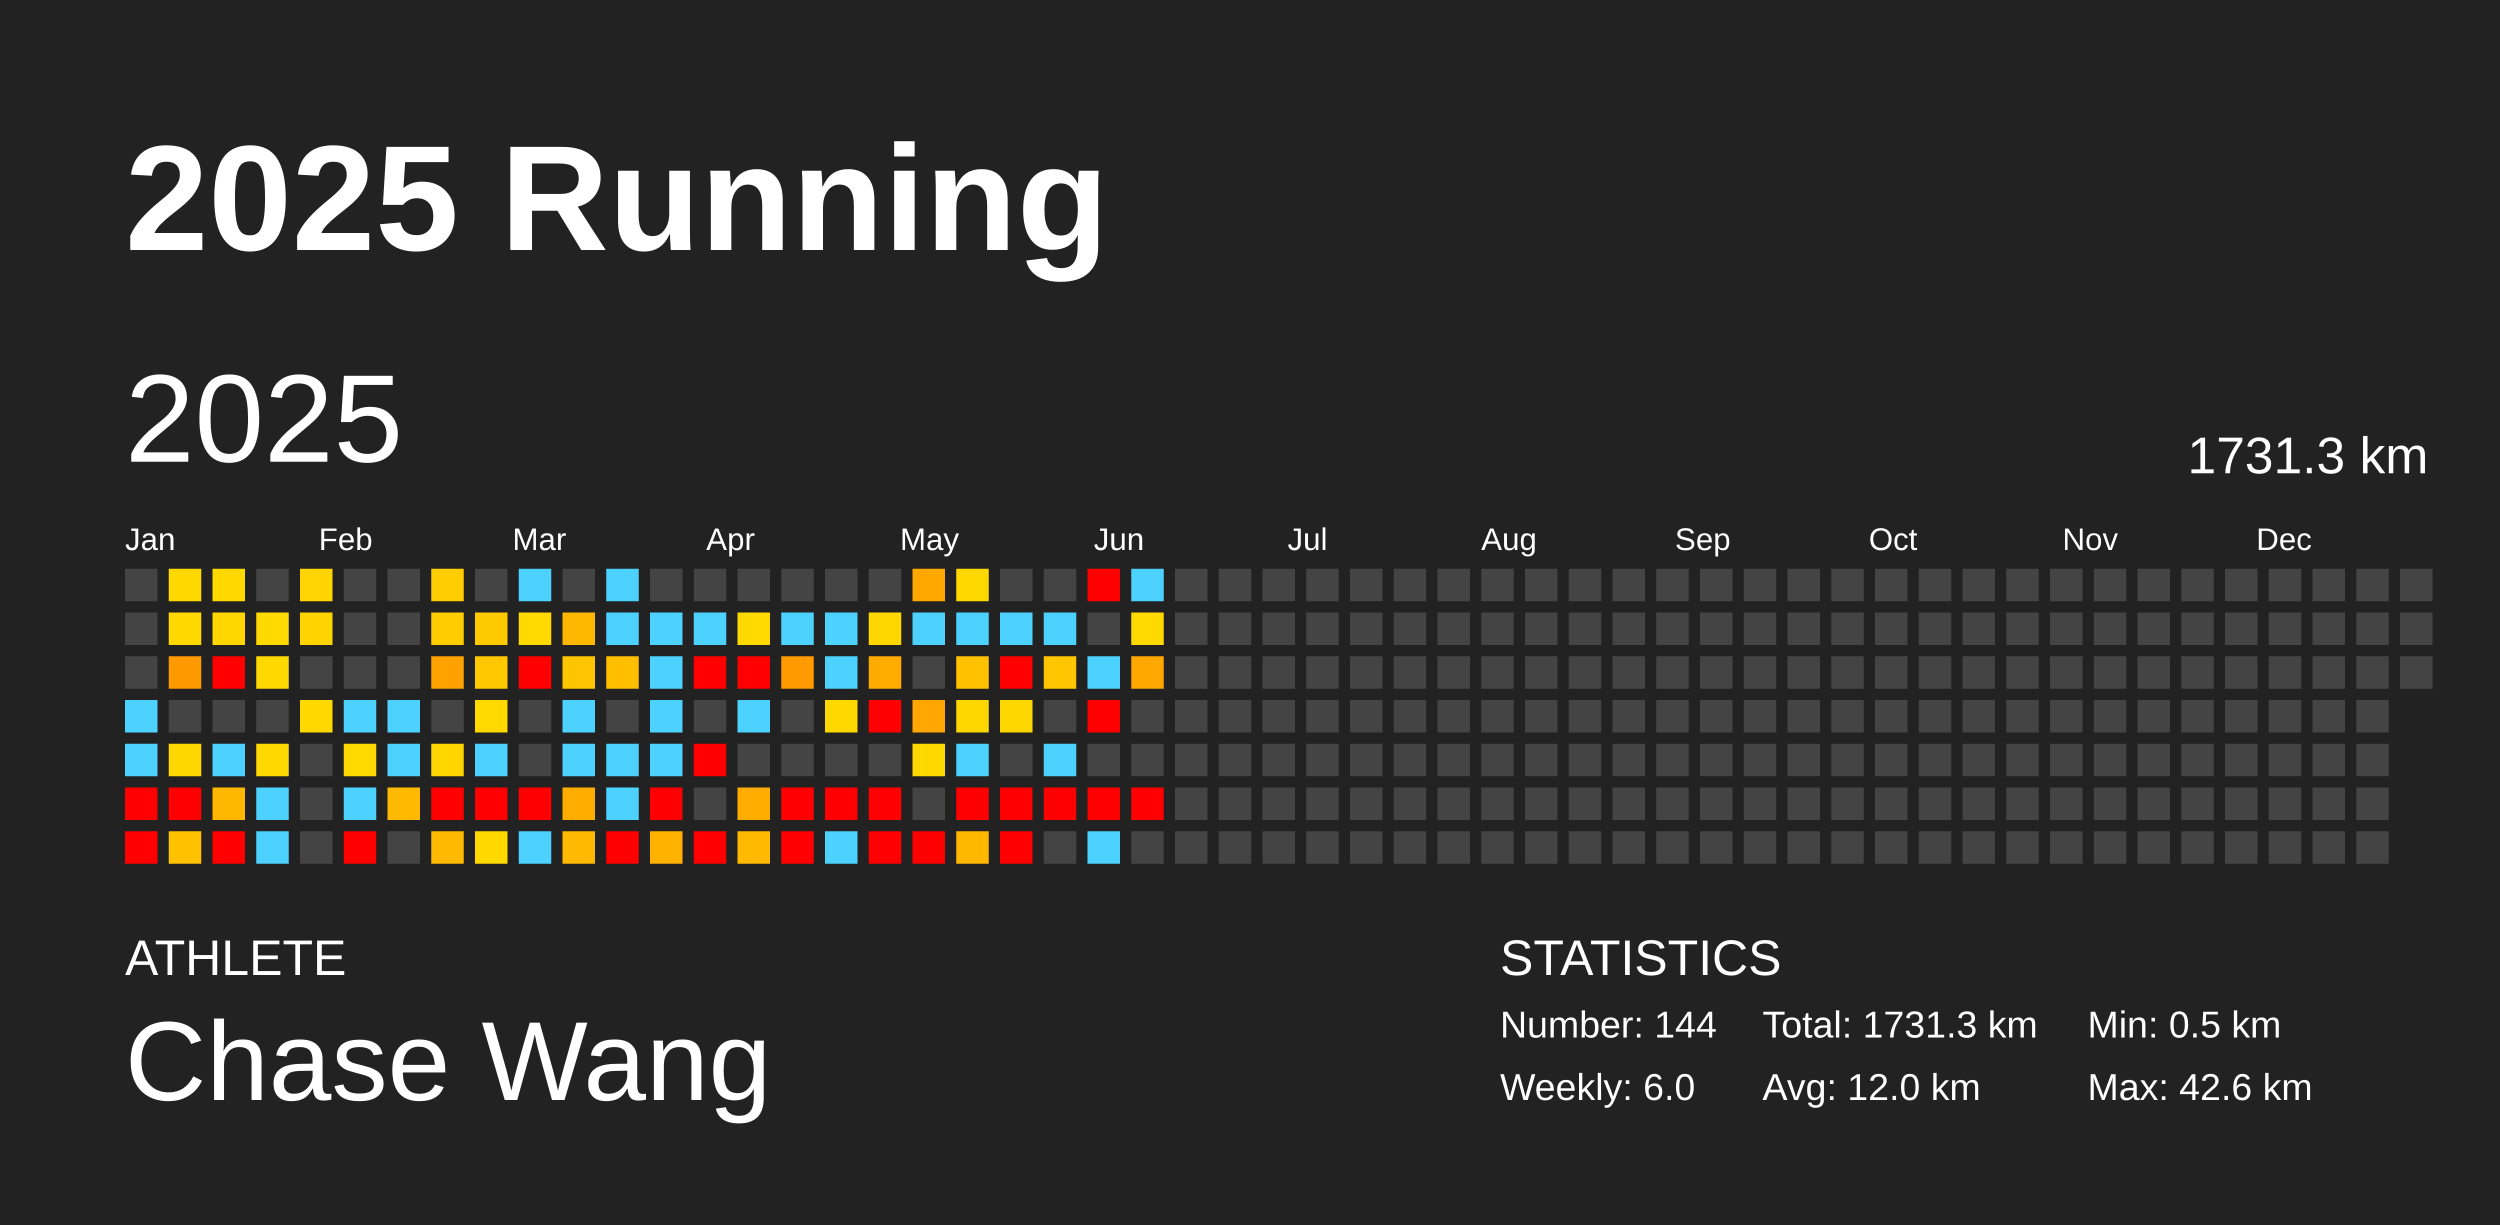
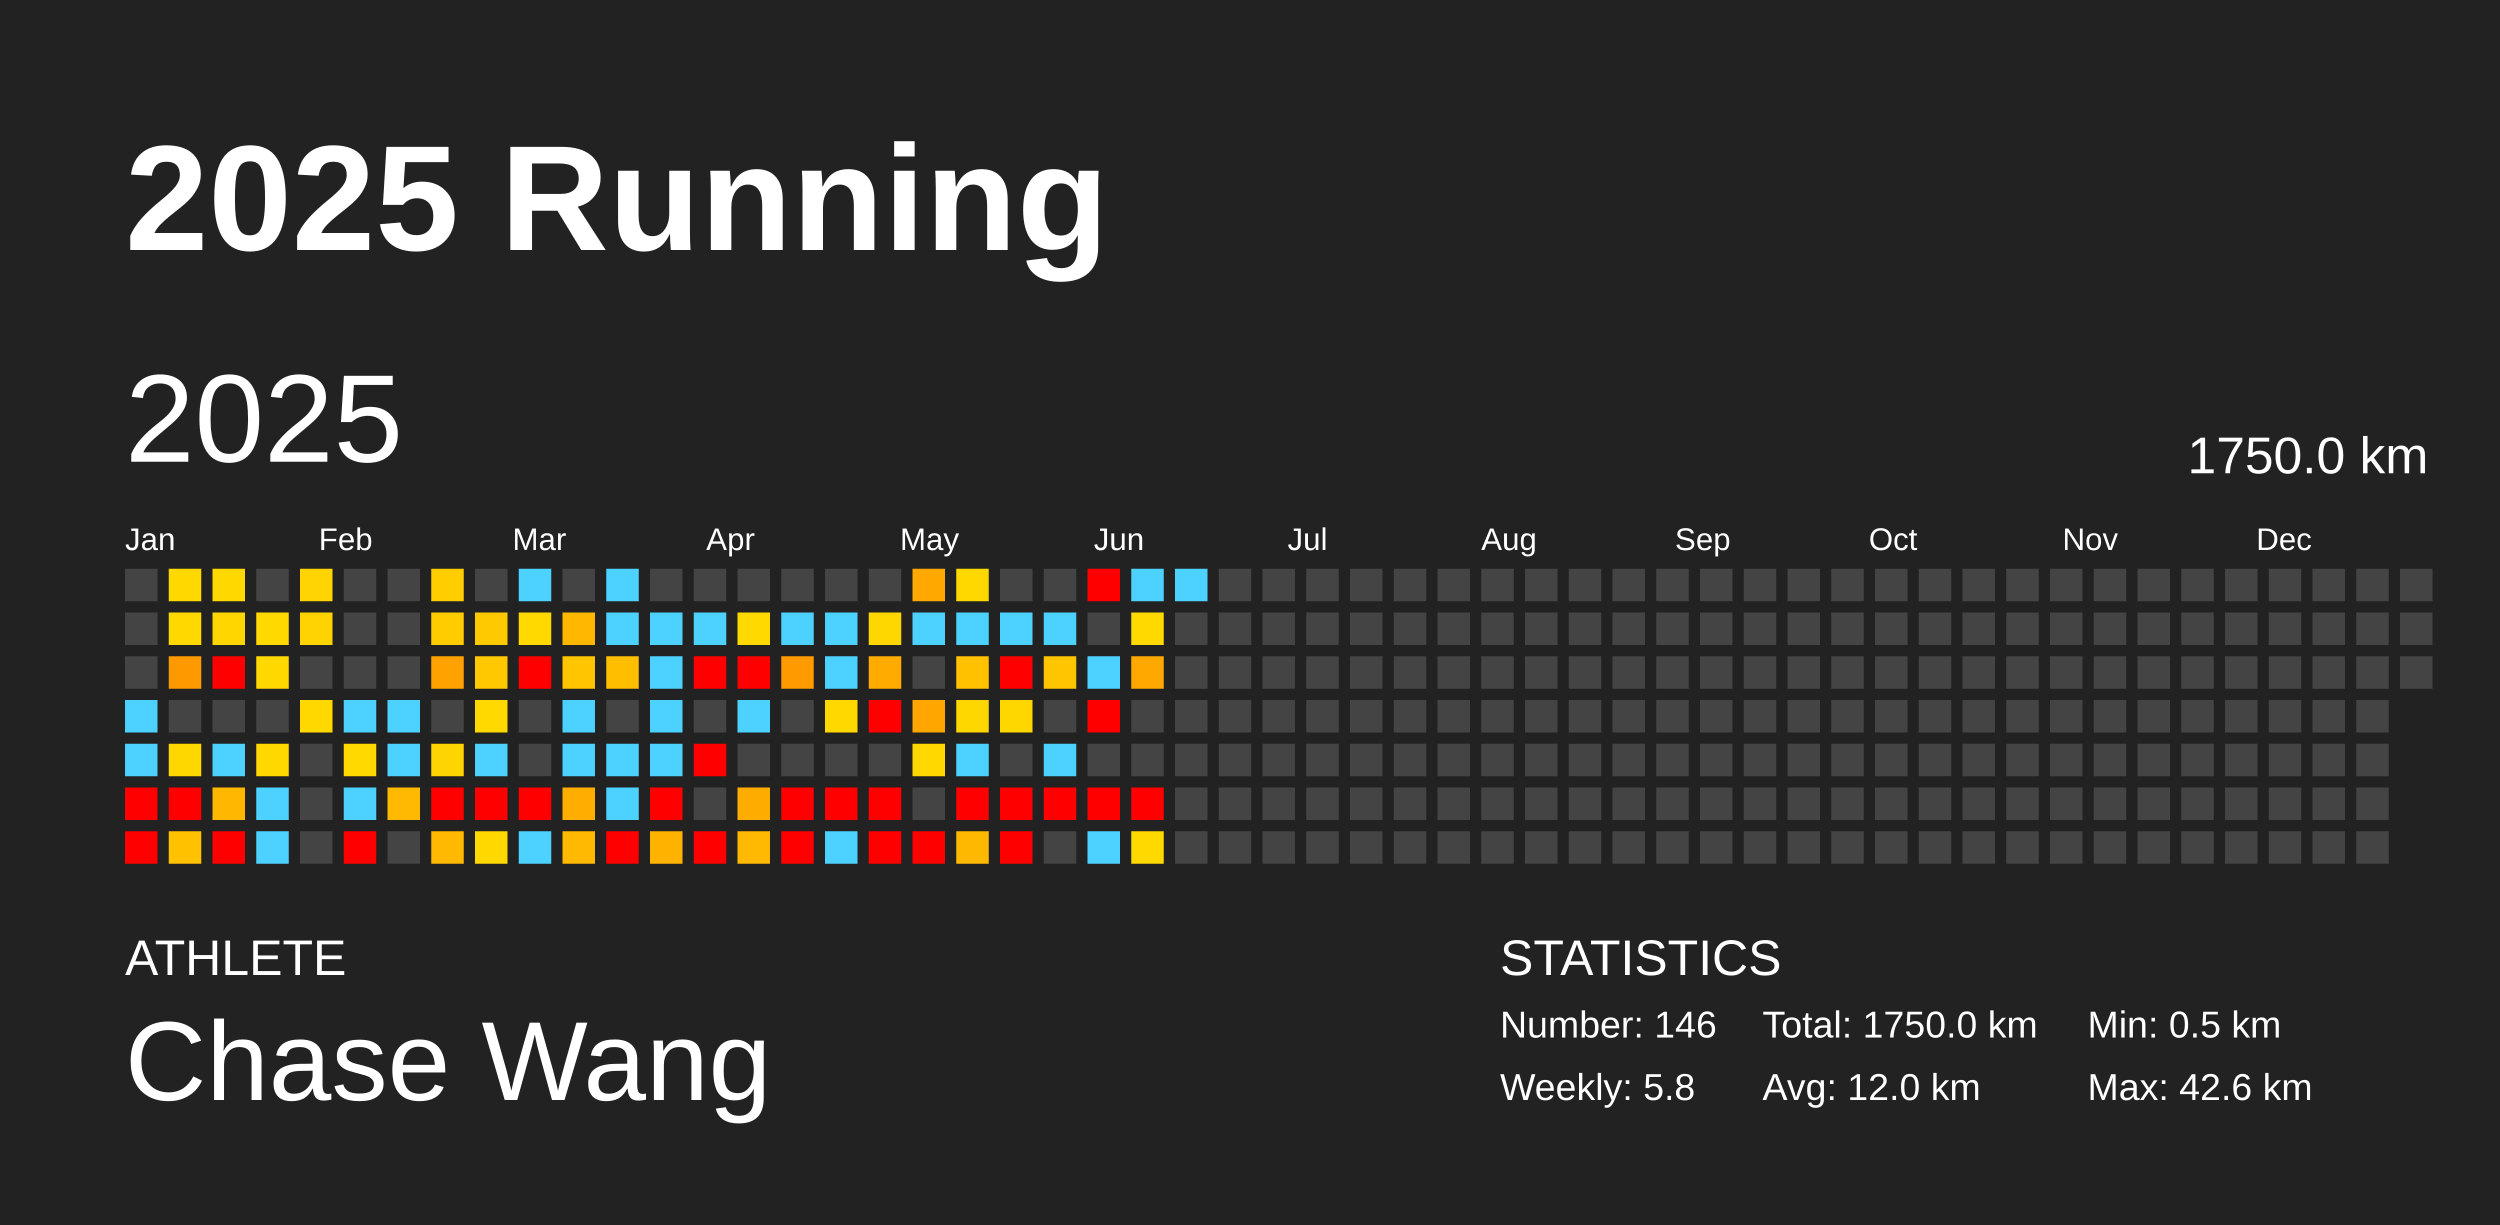
<svg xmlns="http://www.w3.org/2000/svg" baseProfile="full" height="98mm" version="1.1" viewBox="0,0,200,98" width="200mm">
  <defs />
  <rect fill="#222222" height="98" width="200" x="0" y="0" />
  <text fill="#FFFFFF" style="font-size:12px; font-family:Arial; font-weight:bold;" x="10" y="20">2025 Running</text>
  <text fill="#FFFFFF" style="font-size:4px; font-family:Arial" x="10" y="78">ATHLETE</text>
  <text fill="#FFFFFF" style="font-size:9px; font-family:Arial" x="10" y="88">Chase Wang</text>
  <text fill="#FFFFFF" style="font-size:4px; font-family:Arial" x="120" y="78">STATISTICS</text>
-   <text fill="#FFFFFF" style="font-size:3px; font-family:Arial" x="120" y="83">Number: 144</text>
-   <text fill="#FFFFFF" style="font-size:3px; font-family:Arial" x="120" y="88">Weekly: 6.0</text>
-   <text fill="#FFFFFF" style="font-size:3px; font-family:Arial" x="141" y="83">Total: 1731.3 km</text>
+   <text fill="#FFFFFF" style="font-size:3px; font-family:Arial" x="120" y="83">Number: 146</text>
+   <text fill="#FFFFFF" style="font-size:3px; font-family:Arial" x="120" y="88">Weekly: 5.8</text>
+   <text fill="#FFFFFF" style="font-size:3px; font-family:Arial" x="141" y="83">Total: 1750.0 km</text>
  <text fill="#FFFFFF" style="font-size:3px; font-family:Arial" x="141" y="88">Avg: 12.0 km</text>
  <text fill="#FFFFFF" style="font-size:3px; font-family:Arial" x="167" y="83">Min: 0.5 km</text>
  <text fill="#FFFFFF" style="font-size:3px; font-family:Arial" x="167" y="88">Max: 42.6 km</text>
  <text dominant-baseline="hanging" fill="#FFFFFF" style="font-size:10.0px; font-family:Arial;" x="10" y="30">2025</text>
-   <text dominant-baseline="hanging" fill="#FFFFFF" style="font-size:4.125px; font-family:Arial;" x="175" y="35">1731.3 km</text>
+   <text dominant-baseline="hanging" fill="#FFFFFF" style="font-size:4.125px; font-family:Arial;" x="175" y="35">1750.0 km</text>
  <text fill="#FFFFFF" style="font-size:2.5px; font-family:Arial" x="10.0" y="44">Jan</text>
  <text fill="#FFFFFF" style="font-size:2.5px; font-family:Arial" x="25.5" y="44">Feb</text>
  <text fill="#FFFFFF" style="font-size:2.5px; font-family:Arial" x="41.0" y="44">Mar</text>
  <text fill="#FFFFFF" style="font-size:2.5px; font-family:Arial" x="56.5" y="44">Apr</text>
  <text fill="#FFFFFF" style="font-size:2.5px; font-family:Arial" x="72.0" y="44">May</text>
  <text fill="#FFFFFF" style="font-size:2.5px; font-family:Arial" x="87.5" y="44">Jun</text>
  <text fill="#FFFFFF" style="font-size:2.5px; font-family:Arial" x="103.0" y="44">Jul</text>
  <text fill="#FFFFFF" style="font-size:2.5px; font-family:Arial" x="118.5" y="44">Aug</text>
  <text fill="#FFFFFF" style="font-size:2.5px; font-family:Arial" x="134.0" y="44">Sep</text>
  <text fill="#FFFFFF" style="font-size:2.5px; font-family:Arial" x="149.5" y="44">Oct</text>
  <text fill="#FFFFFF" style="font-size:2.5px; font-family:Arial" x="165.0" y="44">Nov</text>
  <text fill="#FFFFFF" style="font-size:2.5px; font-family:Arial" x="180.5" y="44">Dec</text>
  <rect fill="#444444" height="2.6" width="2.6" x="10.0" y="45.5" />
  <rect fill="#444444" height="2.6" width="2.6" x="10.0" y="49.0" />
  <rect fill="#444444" height="2.6" width="2.6" x="10.0" y="52.5" />
  <rect fill="#4dd2ff" height="2.6" width="2.6" x="10.0" y="56.0" />
  <rect fill="#4dd2ff" height="2.6" width="2.6" x="10.0" y="59.5" />
  <rect fill="red" height="2.6" width="2.6" x="10.0" y="63.0" />
  <rect fill="red" height="2.6" width="2.6" x="10.0" y="66.5" />
  <rect fill="#ffd800" height="2.6" width="2.6" x="13.5" y="45.5" />
  <rect fill="#ffd800" height="2.6" width="2.6" x="13.5" y="49.0" />
  <rect fill="#ff9900" height="2.6" width="2.6" x="13.5" y="52.5" />
  <rect fill="#444444" height="2.6" width="2.6" x="13.5" y="56.0" />
  <rect fill="#ffd700" height="2.6" width="2.6" x="13.5" y="59.5" />
  <rect fill="red" height="2.6" width="2.6" x="13.5" y="63.0" />
  <rect fill="#ffc100" height="2.6" width="2.6" x="13.5" y="66.5" />
  <rect fill="#ffd800" height="2.6" width="2.6" x="17.0" y="45.5" />
  <rect fill="#ffd600" height="2.6" width="2.6" x="17.0" y="49.0" />
  <rect fill="red" height="2.6" width="2.6" x="17.0" y="52.5" />
  <rect fill="#444444" height="2.6" width="2.6" x="17.0" y="56.0" />
  <rect fill="#4dd2ff" height="2.6" width="2.6" x="17.0" y="59.5" />
  <rect fill="#ffb700" height="2.6" width="2.6" x="17.0" y="63.0" />
  <rect fill="red" height="2.6" width="2.6" x="17.0" y="66.5" />
  <rect fill="#444444" height="2.6" width="2.6" x="20.5" y="45.5" />
  <rect fill="#ffd900" height="2.6" width="2.6" x="20.5" y="49.0" />
  <rect fill="#ffd800" height="2.6" width="2.6" x="20.5" y="52.5" />
  <rect fill="#444444" height="2.6" width="2.6" x="20.5" y="56.0" />
  <rect fill="#ffd800" height="2.6" width="2.6" x="20.5" y="59.5" />
  <rect fill="#4dd2ff" height="2.6" width="2.6" x="20.5" y="63.0" />
  <rect fill="#4dd2ff" height="2.6" width="2.6" x="20.5" y="66.5" />
  <rect fill="#ffd400" height="2.6" width="2.6" x="24.0" y="45.5" />
  <rect fill="#ffd300" height="2.6" width="2.6" x="24.0" y="49.0" />
  <rect fill="#444444" height="2.6" width="2.6" x="24.0" y="52.5" />
  <rect fill="#ffd800" height="2.6" width="2.6" x="24.0" y="56.0" />
  <rect fill="#444444" height="2.6" width="2.6" x="24.0" y="59.5" />
  <rect fill="#444444" height="2.6" width="2.6" x="24.0" y="63.0" />
  <rect fill="#444444" height="2.6" width="2.6" x="24.0" y="66.5" />
  <rect fill="#444444" height="2.6" width="2.6" x="27.5" y="45.5" />
  <rect fill="#444444" height="2.6" width="2.6" x="27.5" y="49.0" />
  <rect fill="#444444" height="2.6" width="2.6" x="27.5" y="52.5" />
  <rect fill="#4dd2ff" height="2.6" width="2.6" x="27.5" y="56.0" />
  <rect fill="#ffd900" height="2.6" width="2.6" x="27.5" y="59.5" />
  <rect fill="#4dd2ff" height="2.6" width="2.6" x="27.5" y="63.0" />
  <rect fill="red" height="2.6" width="2.6" x="27.5" y="66.5" />
  <rect fill="#444444" height="2.6" width="2.6" x="31.0" y="45.5" />
  <rect fill="#444444" height="2.6" width="2.6" x="31.0" y="49.0" />
  <rect fill="#444444" height="2.6" width="2.6" x="31.0" y="52.5" />
  <rect fill="#4dd2ff" height="2.6" width="2.6" x="31.0" y="56.0" />
  <rect fill="#4dd2ff" height="2.6" width="2.6" x="31.0" y="59.5" />
  <rect fill="#ffb900" height="2.6" width="2.6" x="31.0" y="63.0" />
  <rect fill="#444444" height="2.6" width="2.6" x="31.0" y="66.5" />
  <rect fill="#ffcd00" height="2.6" width="2.6" x="34.5" y="45.5" />
  <rect fill="#ffcc00" height="2.6" width="2.6" x="34.5" y="49.0" />
  <rect fill="#ffa200" height="2.6" width="2.6" x="34.5" y="52.5" />
  <rect fill="#444444" height="2.6" width="2.6" x="34.5" y="56.0" />
  <rect fill="#ffd500" height="2.6" width="2.6" x="34.5" y="59.5" />
  <rect fill="red" height="2.6" width="2.6" x="34.5" y="63.0" />
  <rect fill="#ffb900" height="2.6" width="2.6" x="34.5" y="66.5" />
  <rect fill="#444444" height="2.6" width="2.6" x="38.0" y="45.5" />
  <rect fill="#ffc900" height="2.6" width="2.6" x="38.0" y="49.0" />
  <rect fill="#ffc800" height="2.6" width="2.6" x="38.0" y="52.5" />
  <rect fill="#ffd900" height="2.6" width="2.6" x="38.0" y="56.0" />
  <rect fill="#4dd2ff" height="2.6" width="2.6" x="38.0" y="59.5" />
  <rect fill="red" height="2.6" width="2.6" x="38.0" y="63.0" />
  <rect fill="#ffd800" height="2.6" width="2.6" x="38.0" y="66.5" />
  <rect fill="#4dd2ff" height="2.6" width="2.6" x="41.5" y="45.5" />
  <rect fill="#ffd900" height="2.6" width="2.6" x="41.5" y="49.0" />
  <rect fill="red" height="2.6" width="2.6" x="41.5" y="52.5" />
  <rect fill="#444444" height="2.6" width="2.6" x="41.5" y="56.0" />
  <rect fill="#444444" height="2.6" width="2.6" x="41.5" y="59.5" />
  <rect fill="red" height="2.6" width="2.6" x="41.5" y="63.0" />
  <rect fill="#4dd2ff" height="2.6" width="2.6" x="41.5" y="66.5" />
  <rect fill="#444444" height="2.6" width="2.6" x="45.0" y="45.5" />
  <rect fill="#ffb700" height="2.6" width="2.6" x="45.0" y="49.0" />
  <rect fill="#ffc600" height="2.6" width="2.6" x="45.0" y="52.5" />
  <rect fill="#4dd2ff" height="2.6" width="2.6" x="45.0" y="56.0" />
  <rect fill="#4dd2ff" height="2.6" width="2.6" x="45.0" y="59.5" />
  <rect fill="#ffae00" height="2.6" width="2.6" x="45.0" y="63.0" />
  <rect fill="#ffb900" height="2.6" width="2.6" x="45.0" y="66.5" />
  <rect fill="#4dd2ff" height="2.6" width="2.6" x="48.5" y="45.5" />
  <rect fill="#4dd2ff" height="2.6" width="2.6" x="48.5" y="49.0" />
  <rect fill="#ffbe00" height="2.6" width="2.6" x="48.5" y="52.5" />
  <rect fill="#444444" height="2.6" width="2.6" x="48.5" y="56.0" />
  <rect fill="#4dd2ff" height="2.6" width="2.6" x="48.5" y="59.5" />
  <rect fill="#4dd2ff" height="2.6" width="2.6" x="48.5" y="63.0" />
  <rect fill="red" height="2.6" width="2.6" x="48.5" y="66.5" />
  <rect fill="#444444" height="2.6" width="2.6" x="52.0" y="45.5" />
  <rect fill="#4dd2ff" height="2.6" width="2.6" x="52.0" y="49.0" />
  <rect fill="#4dd2ff" height="2.6" width="2.6" x="52.0" y="52.5" />
  <rect fill="#4dd2ff" height="2.6" width="2.6" x="52.0" y="56.0" />
  <rect fill="#4dd2ff" height="2.6" width="2.6" x="52.0" y="59.5" />
  <rect fill="red" height="2.6" width="2.6" x="52.0" y="63.0" />
  <rect fill="#ffb200" height="2.6" width="2.6" x="52.0" y="66.5" />
  <rect fill="#444444" height="2.6" width="2.6" x="55.5" y="45.5" />
  <rect fill="#4dd2ff" height="2.6" width="2.6" x="55.5" y="49.0" />
  <rect fill="red" height="2.6" width="2.6" x="55.5" y="52.5" />
  <rect fill="#444444" height="2.6" width="2.6" x="55.5" y="56.0" />
  <rect fill="red" height="2.6" width="2.6" x="55.5" y="59.5" />
  <rect fill="#444444" height="2.6" width="2.6" x="55.5" y="63.0" />
  <rect fill="red" height="2.6" width="2.6" x="55.5" y="66.5" />
  <rect fill="#444444" height="2.6" width="2.6" x="59.0" y="45.5" />
  <rect fill="#ffd900" height="2.6" width="2.6" x="59.0" y="49.0" />
  <rect fill="red" height="2.6" width="2.6" x="59.0" y="52.5" />
  <rect fill="#4dd2ff" height="2.6" width="2.6" x="59.0" y="56.0" />
  <rect fill="#444444" height="2.6" width="2.6" x="59.0" y="59.5" />
  <rect fill="#ffac00" height="2.6" width="2.6" x="59.0" y="63.0" />
  <rect fill="#ffb900" height="2.6" width="2.6" x="59.0" y="66.5" />
  <rect fill="#444444" height="2.6" width="2.6" x="62.5" y="45.5" />
  <rect fill="#4dd2ff" height="2.6" width="2.6" x="62.5" y="49.0" />
  <rect fill="#ff9a00" height="2.6" width="2.6" x="62.5" y="52.5" />
  <rect fill="#444444" height="2.6" width="2.6" x="62.5" y="56.0" />
  <rect fill="#444444" height="2.6" width="2.6" x="62.5" y="59.5" />
  <rect fill="red" height="2.6" width="2.6" x="62.5" y="63.0" />
  <rect fill="red" height="2.6" width="2.6" x="62.5" y="66.5" />
  <rect fill="#444444" height="2.6" width="2.6" x="66.0" y="45.5" />
  <rect fill="#4dd2ff" height="2.6" width="2.6" x="66.0" y="49.0" />
  <rect fill="#4dd2ff" height="2.6" width="2.6" x="66.0" y="52.5" />
  <rect fill="#ffd800" height="2.6" width="2.6" x="66.0" y="56.0" />
  <rect fill="#444444" height="2.6" width="2.6" x="66.0" y="59.5" />
  <rect fill="red" height="2.6" width="2.6" x="66.0" y="63.0" />
  <rect fill="#4dd2ff" height="2.6" width="2.6" x="66.0" y="66.5" />
  <rect fill="#444444" height="2.6" width="2.6" x="69.5" y="45.5" />
  <rect fill="#ffd700" height="2.6" width="2.6" x="69.5" y="49.0" />
  <rect fill="#ffab00" height="2.6" width="2.6" x="69.5" y="52.5" />
  <rect fill="red" height="2.6" width="2.6" x="69.5" y="56.0" />
  <rect fill="#444444" height="2.6" width="2.6" x="69.5" y="59.5" />
  <rect fill="red" height="2.6" width="2.6" x="69.5" y="63.0" />
  <rect fill="red" height="2.6" width="2.6" x="69.5" y="66.5" />
  <rect fill="#ffa900" height="2.6" width="2.6" x="73.0" y="45.5" />
  <rect fill="#4dd2ff" height="2.6" width="2.6" x="73.0" y="49.0" />
  <rect fill="#444444" height="2.6" width="2.6" x="73.0" y="52.5" />
  <rect fill="#ffa600" height="2.6" width="2.6" x="73.0" y="56.0" />
  <rect fill="#ffd800" height="2.6" width="2.6" x="73.0" y="59.5" />
  <rect fill="#444444" height="2.6" width="2.6" x="73.0" y="63.0" />
  <rect fill="red" height="2.6" width="2.6" x="73.0" y="66.5" />
  <rect fill="#ffd800" height="2.6" width="2.6" x="76.5" y="45.5" />
  <rect fill="#4dd2ff" height="2.6" width="2.6" x="76.5" y="49.0" />
  <rect fill="#ffc100" height="2.6" width="2.6" x="76.5" y="52.5" />
  <rect fill="#ffd700" height="2.6" width="2.6" x="76.5" y="56.0" />
  <rect fill="#4dd2ff" height="2.6" width="2.6" x="76.5" y="59.5" />
  <rect fill="red" height="2.6" width="2.6" x="76.5" y="63.0" />
  <rect fill="#ffb800" height="2.6" width="2.6" x="76.5" y="66.5" />
  <rect fill="#444444" height="2.6" width="2.6" x="80.0" y="45.5" />
  <rect fill="#4dd2ff" height="2.6" width="2.6" x="80.0" y="49.0" />
  <rect fill="red" height="2.6" width="2.6" x="80.0" y="52.5" />
  <rect fill="#ffd700" height="2.6" width="2.6" x="80.0" y="56.0" />
  <rect fill="#444444" height="2.6" width="2.6" x="80.0" y="59.5" />
  <rect fill="red" height="2.6" width="2.6" x="80.0" y="63.0" />
  <rect fill="red" height="2.6" width="2.6" x="80.0" y="66.5" />
  <rect fill="#444444" height="2.6" width="2.6" x="83.5" y="45.5" />
  <rect fill="#4dd2ff" height="2.6" width="2.6" x="83.5" y="49.0" />
  <rect fill="#ffc600" height="2.6" width="2.6" x="83.5" y="52.5" />
  <rect fill="#444444" height="2.6" width="2.6" x="83.5" y="56.0" />
  <rect fill="#4dd2ff" height="2.6" width="2.6" x="83.5" y="59.5" />
  <rect fill="red" height="2.6" width="2.6" x="83.5" y="63.0" />
  <rect fill="#444444" height="2.6" width="2.6" x="83.5" y="66.5" />
  <rect fill="red" height="2.6" width="2.6" x="87.0" y="45.5" />
  <rect fill="#444444" height="2.6" width="2.6" x="87.0" y="49.0" />
  <rect fill="#4dd2ff" height="2.6" width="2.6" x="87.0" y="52.5" />
  <rect fill="red" height="2.6" width="2.6" x="87.0" y="56.0" />
  <rect fill="#444444" height="2.6" width="2.6" x="87.0" y="59.5" />
  <rect fill="red" height="2.6" width="2.6" x="87.0" y="63.0" />
  <rect fill="#4dd2ff" height="2.6" width="2.6" x="87.0" y="66.5" />
  <rect fill="#4dd2ff" height="2.6" width="2.6" x="90.5" y="45.5" />
  <rect fill="#ffd900" height="2.6" width="2.6" x="90.5" y="49.0" />
  <rect fill="#ffa900" height="2.6" width="2.6" x="90.5" y="52.5" />
  <rect fill="#444444" height="2.6" width="2.6" x="90.5" y="56.0" />
  <rect fill="#444444" height="2.6" width="2.6" x="90.5" y="59.5" />
  <rect fill="red" height="2.6" width="2.6" x="90.5" y="63.0" />
-   <rect fill="#444444" height="2.6" width="2.6" x="90.5" y="66.5" />
-   <rect fill="#444444" height="2.6" width="2.6" x="94.0" y="45.5" />
+   <rect fill="#ffd900" height="2.6" width="2.6" x="90.5" y="66.5" />
+   <rect fill="#4dd2ff" height="2.6" width="2.6" x="94.0" y="45.5" />
  <rect fill="#444444" height="2.6" width="2.6" x="94.0" y="49.0" />
  <rect fill="#444444" height="2.6" width="2.6" x="94.0" y="52.5" />
  <rect fill="#444444" height="2.6" width="2.6" x="94.0" y="56.0" />
  <rect fill="#444444" height="2.6" width="2.6" x="94.0" y="59.5" />
  <rect fill="#444444" height="2.6" width="2.6" x="94.0" y="63.0" />
  <rect fill="#444444" height="2.6" width="2.6" x="94.0" y="66.5" />
  <rect fill="#444444" height="2.6" width="2.6" x="97.5" y="45.5" />
  <rect fill="#444444" height="2.6" width="2.6" x="97.5" y="49.0" />
  <rect fill="#444444" height="2.6" width="2.6" x="97.5" y="52.5" />
  <rect fill="#444444" height="2.6" width="2.6" x="97.5" y="56.0" />
  <rect fill="#444444" height="2.6" width="2.6" x="97.5" y="59.5" />
  <rect fill="#444444" height="2.6" width="2.6" x="97.5" y="63.0" />
  <rect fill="#444444" height="2.6" width="2.6" x="97.5" y="66.5" />
  <rect fill="#444444" height="2.6" width="2.6" x="101.0" y="45.5" />
  <rect fill="#444444" height="2.6" width="2.6" x="101.0" y="49.0" />
  <rect fill="#444444" height="2.6" width="2.6" x="101.0" y="52.5" />
  <rect fill="#444444" height="2.6" width="2.6" x="101.0" y="56.0" />
  <rect fill="#444444" height="2.6" width="2.6" x="101.0" y="59.5" />
  <rect fill="#444444" height="2.6" width="2.6" x="101.0" y="63.0" />
  <rect fill="#444444" height="2.6" width="2.6" x="101.0" y="66.5" />
  <rect fill="#444444" height="2.6" width="2.6" x="104.5" y="45.5" />
  <rect fill="#444444" height="2.6" width="2.6" x="104.5" y="49.0" />
  <rect fill="#444444" height="2.6" width="2.6" x="104.5" y="52.5" />
  <rect fill="#444444" height="2.6" width="2.6" x="104.5" y="56.0" />
  <rect fill="#444444" height="2.6" width="2.6" x="104.5" y="59.5" />
  <rect fill="#444444" height="2.6" width="2.6" x="104.5" y="63.0" />
  <rect fill="#444444" height="2.6" width="2.6" x="104.5" y="66.5" />
  <rect fill="#444444" height="2.6" width="2.6" x="108.0" y="45.5" />
  <rect fill="#444444" height="2.6" width="2.6" x="108.0" y="49.0" />
  <rect fill="#444444" height="2.6" width="2.6" x="108.0" y="52.5" />
  <rect fill="#444444" height="2.6" width="2.6" x="108.0" y="56.0" />
  <rect fill="#444444" height="2.6" width="2.6" x="108.0" y="59.5" />
  <rect fill="#444444" height="2.6" width="2.6" x="108.0" y="63.0" />
  <rect fill="#444444" height="2.6" width="2.6" x="108.0" y="66.5" />
  <rect fill="#444444" height="2.6" width="2.6" x="111.5" y="45.5" />
  <rect fill="#444444" height="2.6" width="2.6" x="111.5" y="49.0" />
  <rect fill="#444444" height="2.6" width="2.6" x="111.5" y="52.5" />
  <rect fill="#444444" height="2.6" width="2.6" x="111.5" y="56.0" />
  <rect fill="#444444" height="2.6" width="2.6" x="111.5" y="59.5" />
  <rect fill="#444444" height="2.6" width="2.6" x="111.5" y="63.0" />
  <rect fill="#444444" height="2.6" width="2.6" x="111.5" y="66.5" />
  <rect fill="#444444" height="2.6" width="2.6" x="115.0" y="45.5" />
  <rect fill="#444444" height="2.6" width="2.6" x="115.0" y="49.0" />
  <rect fill="#444444" height="2.6" width="2.6" x="115.0" y="52.5" />
  <rect fill="#444444" height="2.6" width="2.6" x="115.0" y="56.0" />
  <rect fill="#444444" height="2.6" width="2.6" x="115.0" y="59.5" />
  <rect fill="#444444" height="2.6" width="2.6" x="115.0" y="63.0" />
  <rect fill="#444444" height="2.6" width="2.6" x="115.0" y="66.5" />
  <rect fill="#444444" height="2.6" width="2.6" x="118.5" y="45.5" />
  <rect fill="#444444" height="2.6" width="2.6" x="118.5" y="49.0" />
  <rect fill="#444444" height="2.6" width="2.6" x="118.5" y="52.5" />
  <rect fill="#444444" height="2.6" width="2.6" x="118.5" y="56.0" />
  <rect fill="#444444" height="2.6" width="2.6" x="118.5" y="59.5" />
  <rect fill="#444444" height="2.6" width="2.6" x="118.5" y="63.0" />
  <rect fill="#444444" height="2.6" width="2.6" x="118.5" y="66.5" />
  <rect fill="#444444" height="2.6" width="2.6" x="122.0" y="45.5" />
  <rect fill="#444444" height="2.6" width="2.6" x="122.0" y="49.0" />
  <rect fill="#444444" height="2.6" width="2.6" x="122.0" y="52.5" />
  <rect fill="#444444" height="2.6" width="2.6" x="122.0" y="56.0" />
  <rect fill="#444444" height="2.6" width="2.6" x="122.0" y="59.5" />
  <rect fill="#444444" height="2.6" width="2.6" x="122.0" y="63.0" />
  <rect fill="#444444" height="2.6" width="2.6" x="122.0" y="66.5" />
  <rect fill="#444444" height="2.6" width="2.6" x="125.5" y="45.5" />
  <rect fill="#444444" height="2.6" width="2.6" x="125.5" y="49.0" />
  <rect fill="#444444" height="2.6" width="2.6" x="125.5" y="52.5" />
  <rect fill="#444444" height="2.6" width="2.6" x="125.5" y="56.0" />
  <rect fill="#444444" height="2.6" width="2.6" x="125.5" y="59.5" />
  <rect fill="#444444" height="2.6" width="2.6" x="125.5" y="63.0" />
  <rect fill="#444444" height="2.6" width="2.6" x="125.5" y="66.5" />
  <rect fill="#444444" height="2.6" width="2.6" x="129.0" y="45.5" />
  <rect fill="#444444" height="2.6" width="2.6" x="129.0" y="49.0" />
  <rect fill="#444444" height="2.6" width="2.6" x="129.0" y="52.5" />
  <rect fill="#444444" height="2.6" width="2.6" x="129.0" y="56.0" />
  <rect fill="#444444" height="2.6" width="2.6" x="129.0" y="59.5" />
  <rect fill="#444444" height="2.6" width="2.6" x="129.0" y="63.0" />
  <rect fill="#444444" height="2.6" width="2.6" x="129.0" y="66.5" />
  <rect fill="#444444" height="2.6" width="2.6" x="132.5" y="45.5" />
  <rect fill="#444444" height="2.6" width="2.6" x="132.5" y="49.0" />
  <rect fill="#444444" height="2.6" width="2.6" x="132.5" y="52.5" />
  <rect fill="#444444" height="2.6" width="2.6" x="132.5" y="56.0" />
  <rect fill="#444444" height="2.6" width="2.6" x="132.5" y="59.5" />
  <rect fill="#444444" height="2.6" width="2.6" x="132.5" y="63.0" />
  <rect fill="#444444" height="2.6" width="2.6" x="132.5" y="66.5" />
  <rect fill="#444444" height="2.6" width="2.6" x="136.0" y="45.5" />
  <rect fill="#444444" height="2.6" width="2.6" x="136.0" y="49.0" />
  <rect fill="#444444" height="2.6" width="2.6" x="136.0" y="52.5" />
  <rect fill="#444444" height="2.6" width="2.6" x="136.0" y="56.0" />
  <rect fill="#444444" height="2.6" width="2.6" x="136.0" y="59.5" />
  <rect fill="#444444" height="2.6" width="2.6" x="136.0" y="63.0" />
  <rect fill="#444444" height="2.6" width="2.6" x="136.0" y="66.5" />
  <rect fill="#444444" height="2.6" width="2.6" x="139.5" y="45.5" />
  <rect fill="#444444" height="2.6" width="2.6" x="139.5" y="49.0" />
  <rect fill="#444444" height="2.6" width="2.6" x="139.5" y="52.5" />
  <rect fill="#444444" height="2.6" width="2.6" x="139.5" y="56.0" />
  <rect fill="#444444" height="2.6" width="2.6" x="139.5" y="59.5" />
  <rect fill="#444444" height="2.6" width="2.6" x="139.5" y="63.0" />
  <rect fill="#444444" height="2.6" width="2.6" x="139.5" y="66.5" />
  <rect fill="#444444" height="2.6" width="2.6" x="143.0" y="45.5" />
  <rect fill="#444444" height="2.6" width="2.6" x="143.0" y="49.0" />
  <rect fill="#444444" height="2.6" width="2.6" x="143.0" y="52.5" />
  <rect fill="#444444" height="2.6" width="2.6" x="143.0" y="56.0" />
  <rect fill="#444444" height="2.6" width="2.6" x="143.0" y="59.5" />
  <rect fill="#444444" height="2.6" width="2.6" x="143.0" y="63.0" />
  <rect fill="#444444" height="2.6" width="2.6" x="143.0" y="66.5" />
  <rect fill="#444444" height="2.6" width="2.6" x="146.5" y="45.5" />
  <rect fill="#444444" height="2.6" width="2.6" x="146.5" y="49.0" />
  <rect fill="#444444" height="2.6" width="2.6" x="146.5" y="52.5" />
  <rect fill="#444444" height="2.6" width="2.6" x="146.5" y="56.0" />
  <rect fill="#444444" height="2.6" width="2.6" x="146.5" y="59.5" />
  <rect fill="#444444" height="2.6" width="2.6" x="146.5" y="63.0" />
  <rect fill="#444444" height="2.6" width="2.6" x="146.5" y="66.5" />
  <rect fill="#444444" height="2.6" width="2.6" x="150.0" y="45.5" />
  <rect fill="#444444" height="2.6" width="2.6" x="150.0" y="49.0" />
  <rect fill="#444444" height="2.6" width="2.6" x="150.0" y="52.5" />
  <rect fill="#444444" height="2.6" width="2.6" x="150.0" y="56.0" />
  <rect fill="#444444" height="2.6" width="2.6" x="150.0" y="59.5" />
  <rect fill="#444444" height="2.6" width="2.6" x="150.0" y="63.0" />
  <rect fill="#444444" height="2.6" width="2.6" x="150.0" y="66.5" />
  <rect fill="#444444" height="2.6" width="2.6" x="153.5" y="45.5" />
  <rect fill="#444444" height="2.6" width="2.6" x="153.5" y="49.0" />
  <rect fill="#444444" height="2.6" width="2.6" x="153.5" y="52.5" />
  <rect fill="#444444" height="2.6" width="2.6" x="153.5" y="56.0" />
  <rect fill="#444444" height="2.6" width="2.6" x="153.5" y="59.5" />
  <rect fill="#444444" height="2.6" width="2.6" x="153.5" y="63.0" />
  <rect fill="#444444" height="2.6" width="2.6" x="153.5" y="66.5" />
  <rect fill="#444444" height="2.6" width="2.6" x="157.0" y="45.5" />
  <rect fill="#444444" height="2.6" width="2.6" x="157.0" y="49.0" />
  <rect fill="#444444" height="2.6" width="2.6" x="157.0" y="52.5" />
  <rect fill="#444444" height="2.6" width="2.6" x="157.0" y="56.0" />
  <rect fill="#444444" height="2.6" width="2.6" x="157.0" y="59.5" />
  <rect fill="#444444" height="2.6" width="2.6" x="157.0" y="63.0" />
  <rect fill="#444444" height="2.6" width="2.6" x="157.0" y="66.5" />
  <rect fill="#444444" height="2.6" width="2.6" x="160.5" y="45.5" />
  <rect fill="#444444" height="2.6" width="2.6" x="160.5" y="49.0" />
  <rect fill="#444444" height="2.6" width="2.6" x="160.5" y="52.5" />
  <rect fill="#444444" height="2.6" width="2.6" x="160.5" y="56.0" />
  <rect fill="#444444" height="2.6" width="2.6" x="160.5" y="59.5" />
  <rect fill="#444444" height="2.6" width="2.6" x="160.5" y="63.0" />
  <rect fill="#444444" height="2.6" width="2.6" x="160.5" y="66.5" />
  <rect fill="#444444" height="2.6" width="2.6" x="164.0" y="45.5" />
  <rect fill="#444444" height="2.6" width="2.6" x="164.0" y="49.0" />
  <rect fill="#444444" height="2.6" width="2.6" x="164.0" y="52.5" />
  <rect fill="#444444" height="2.6" width="2.6" x="164.0" y="56.0" />
  <rect fill="#444444" height="2.6" width="2.6" x="164.0" y="59.5" />
  <rect fill="#444444" height="2.6" width="2.6" x="164.0" y="63.0" />
  <rect fill="#444444" height="2.6" width="2.6" x="164.0" y="66.5" />
  <rect fill="#444444" height="2.6" width="2.6" x="167.5" y="45.5" />
  <rect fill="#444444" height="2.6" width="2.6" x="167.5" y="49.0" />
  <rect fill="#444444" height="2.6" width="2.6" x="167.5" y="52.5" />
  <rect fill="#444444" height="2.6" width="2.6" x="167.5" y="56.0" />
  <rect fill="#444444" height="2.6" width="2.6" x="167.5" y="59.5" />
  <rect fill="#444444" height="2.6" width="2.6" x="167.5" y="63.0" />
  <rect fill="#444444" height="2.6" width="2.6" x="167.5" y="66.5" />
  <rect fill="#444444" height="2.6" width="2.6" x="171.0" y="45.5" />
  <rect fill="#444444" height="2.6" width="2.6" x="171.0" y="49.0" />
  <rect fill="#444444" height="2.6" width="2.6" x="171.0" y="52.5" />
  <rect fill="#444444" height="2.6" width="2.6" x="171.0" y="56.0" />
  <rect fill="#444444" height="2.6" width="2.6" x="171.0" y="59.5" />
  <rect fill="#444444" height="2.6" width="2.6" x="171.0" y="63.0" />
  <rect fill="#444444" height="2.6" width="2.6" x="171.0" y="66.5" />
  <rect fill="#444444" height="2.6" width="2.6" x="174.5" y="45.5" />
  <rect fill="#444444" height="2.6" width="2.6" x="174.5" y="49.0" />
  <rect fill="#444444" height="2.6" width="2.6" x="174.5" y="52.5" />
  <rect fill="#444444" height="2.6" width="2.6" x="174.5" y="56.0" />
  <rect fill="#444444" height="2.6" width="2.6" x="174.5" y="59.5" />
  <rect fill="#444444" height="2.6" width="2.6" x="174.5" y="63.0" />
  <rect fill="#444444" height="2.6" width="2.6" x="174.5" y="66.5" />
  <rect fill="#444444" height="2.6" width="2.6" x="178.0" y="45.5" />
  <rect fill="#444444" height="2.6" width="2.6" x="178.0" y="49.0" />
  <rect fill="#444444" height="2.6" width="2.6" x="178.0" y="52.5" />
  <rect fill="#444444" height="2.6" width="2.6" x="178.0" y="56.0" />
  <rect fill="#444444" height="2.6" width="2.6" x="178.0" y="59.5" />
  <rect fill="#444444" height="2.6" width="2.6" x="178.0" y="63.0" />
  <rect fill="#444444" height="2.6" width="2.6" x="178.0" y="66.5" />
  <rect fill="#444444" height="2.6" width="2.6" x="181.5" y="45.5" />
  <rect fill="#444444" height="2.6" width="2.6" x="181.5" y="49.0" />
  <rect fill="#444444" height="2.6" width="2.6" x="181.5" y="52.5" />
  <rect fill="#444444" height="2.6" width="2.6" x="181.5" y="56.0" />
  <rect fill="#444444" height="2.6" width="2.6" x="181.5" y="59.5" />
  <rect fill="#444444" height="2.6" width="2.6" x="181.5" y="63.0" />
  <rect fill="#444444" height="2.6" width="2.6" x="181.5" y="66.5" />
  <rect fill="#444444" height="2.6" width="2.6" x="185.0" y="45.5" />
  <rect fill="#444444" height="2.6" width="2.6" x="185.0" y="49.0" />
  <rect fill="#444444" height="2.6" width="2.6" x="185.0" y="52.5" />
  <rect fill="#444444" height="2.6" width="2.6" x="185.0" y="56.0" />
  <rect fill="#444444" height="2.6" width="2.6" x="185.0" y="59.5" />
  <rect fill="#444444" height="2.6" width="2.6" x="185.0" y="63.0" />
  <rect fill="#444444" height="2.6" width="2.6" x="185.0" y="66.5" />
  <rect fill="#444444" height="2.6" width="2.6" x="188.5" y="45.5" />
  <rect fill="#444444" height="2.6" width="2.6" x="188.5" y="49.0" />
  <rect fill="#444444" height="2.6" width="2.6" x="188.5" y="52.5" />
  <rect fill="#444444" height="2.6" width="2.6" x="188.5" y="56.0" />
  <rect fill="#444444" height="2.6" width="2.6" x="188.5" y="59.5" />
  <rect fill="#444444" height="2.6" width="2.6" x="188.5" y="63.0" />
  <rect fill="#444444" height="2.6" width="2.6" x="188.5" y="66.5" />
  <rect fill="#444444" height="2.6" width="2.6" x="192.0" y="45.5" />
  <rect fill="#444444" height="2.6" width="2.6" x="192.0" y="49.0" />
  <rect fill="#444444" height="2.6" width="2.6" x="192.0" y="52.5" />
</svg>
